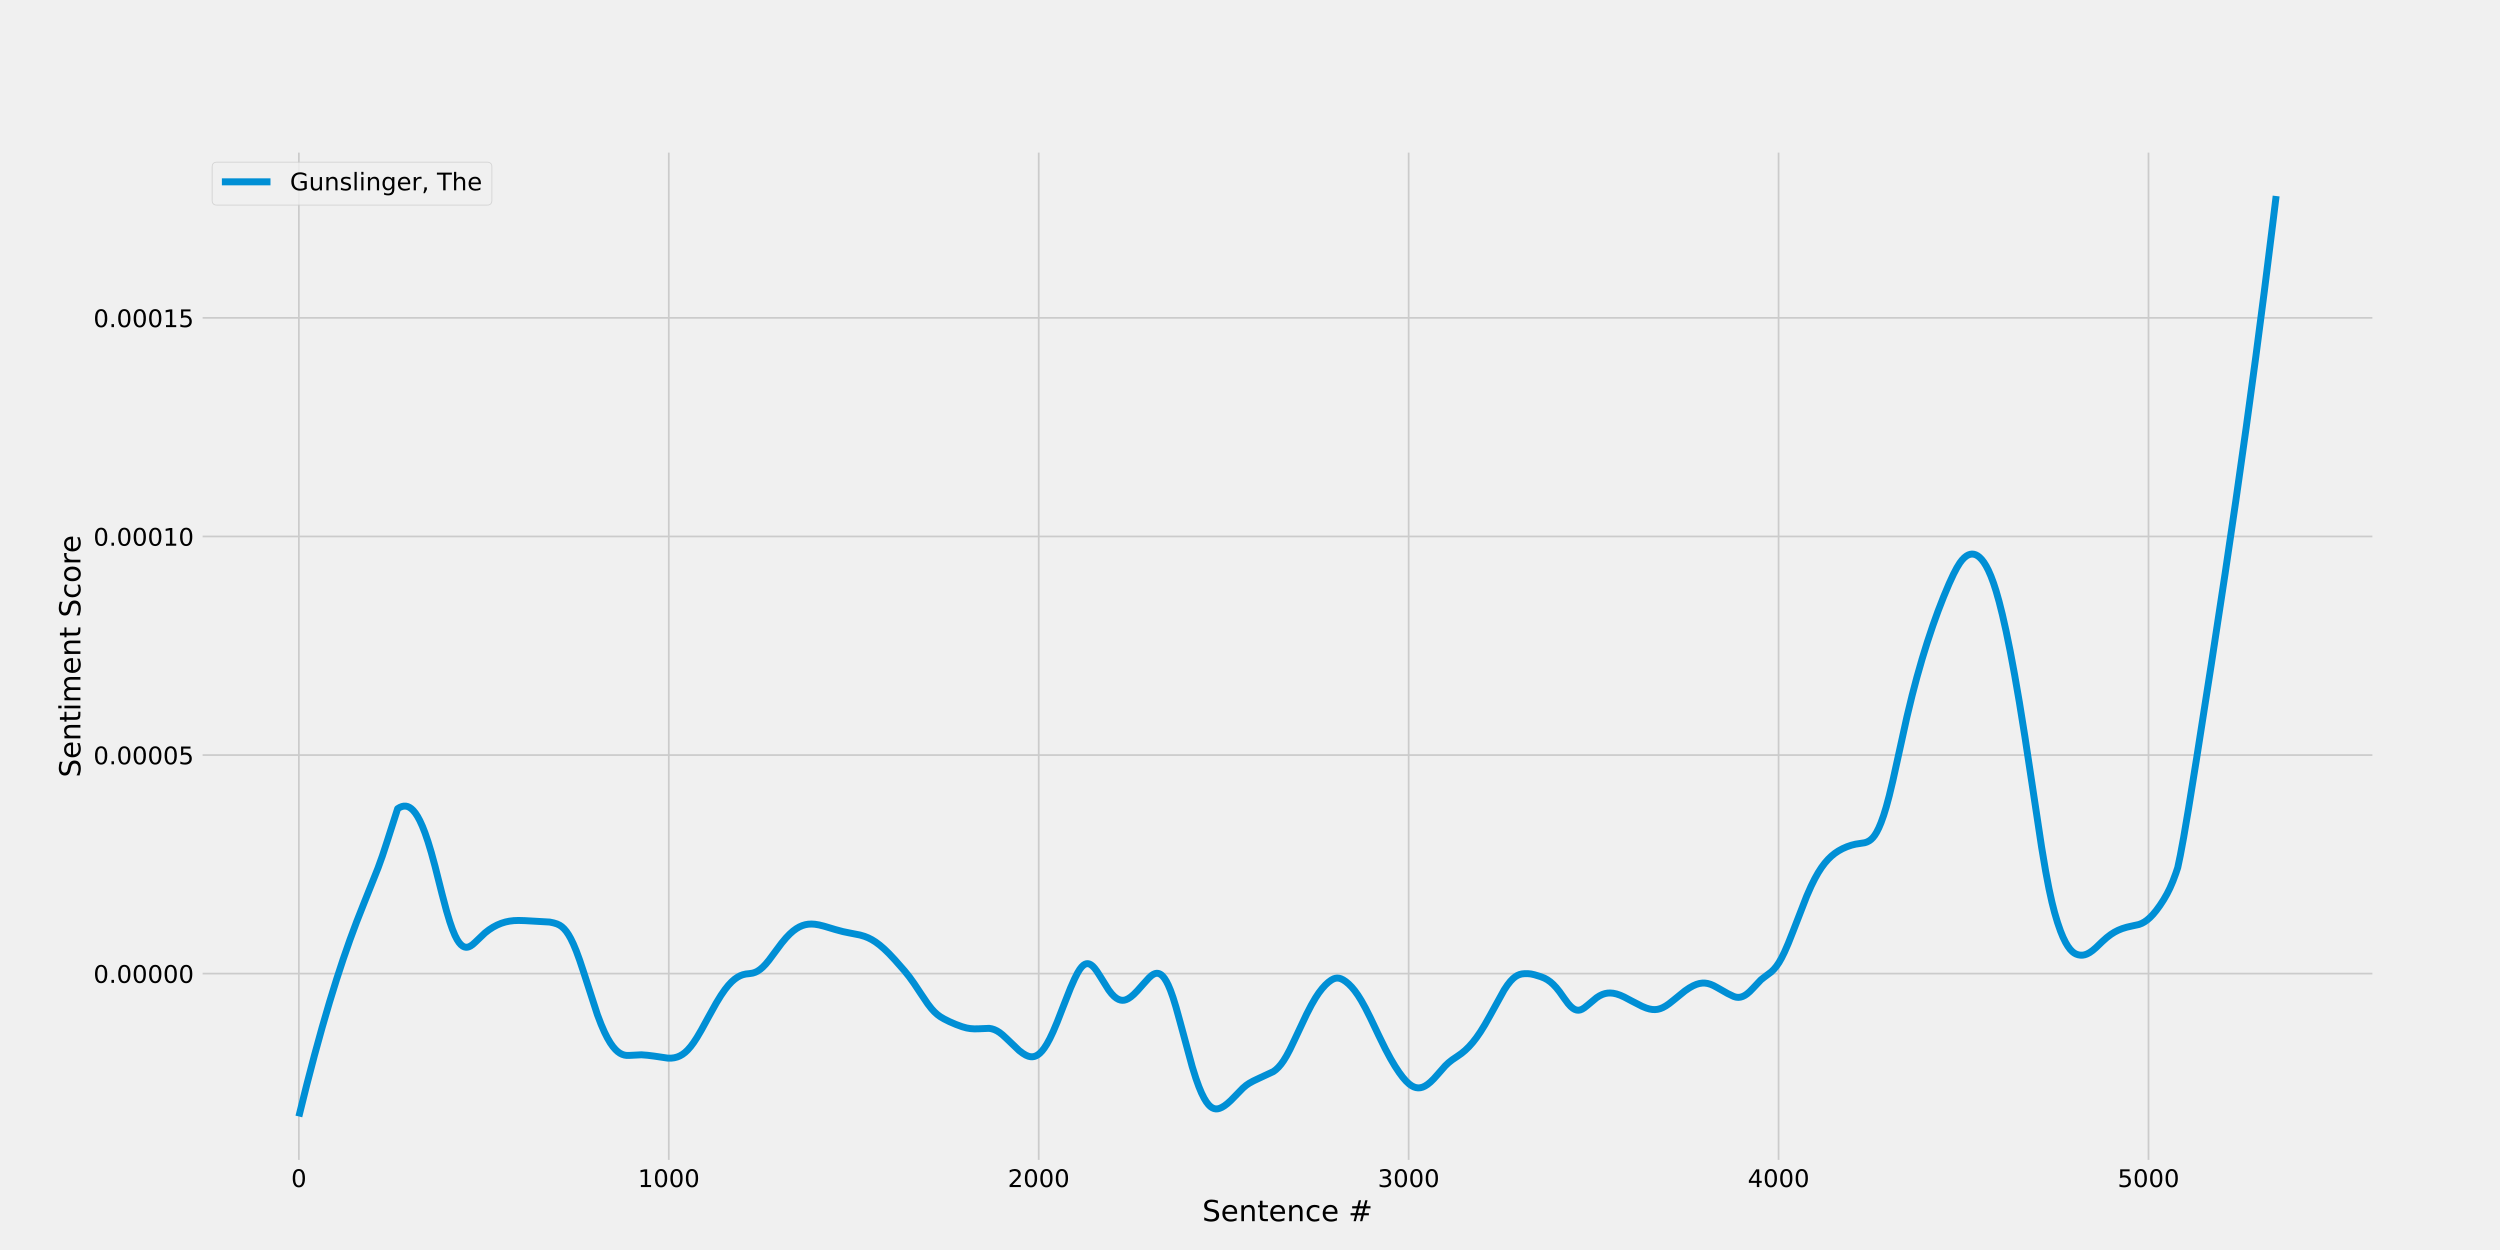
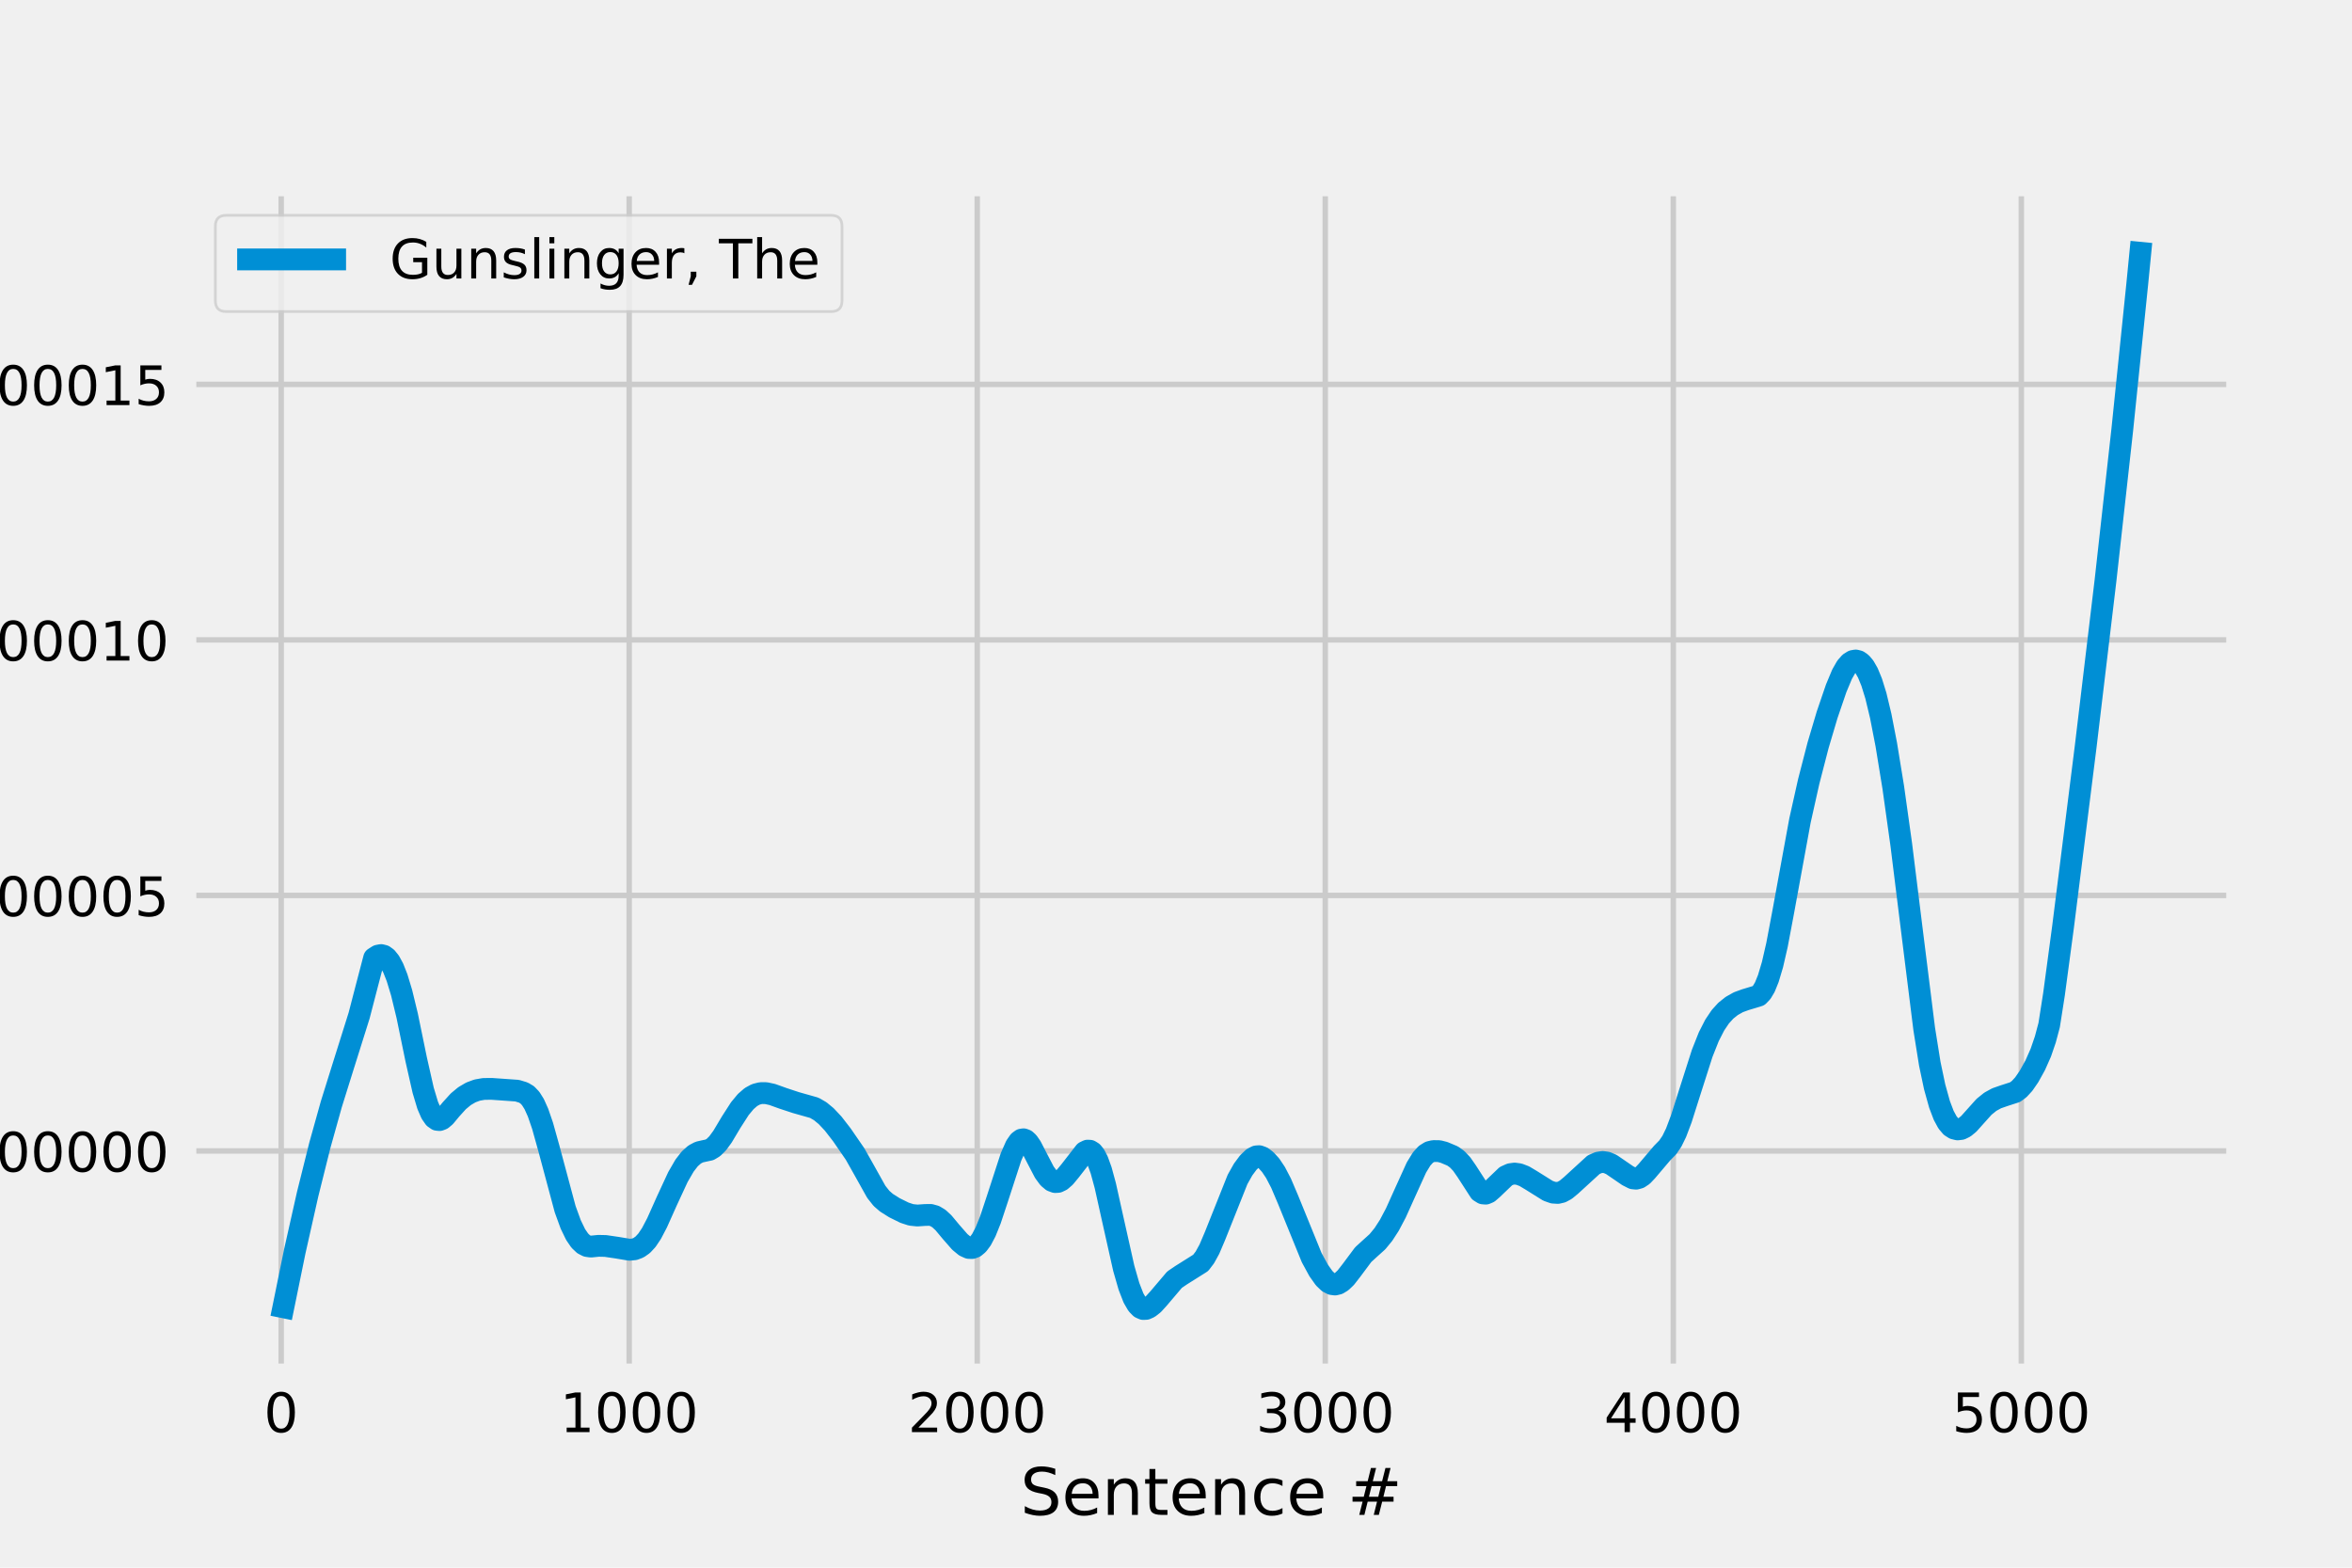
- <svg xmlns="http://www.w3.org/2000/svg" xmlns:xlink="http://www.w3.org/1999/xlink" height="720pt" version="1.1" viewBox="0 0 1440 720" width="1440pt">
+ <svg xmlns="http://www.w3.org/2000/svg" xmlns:xlink="http://www.w3.org/1999/xlink" height="288pt" version="1.1" viewBox="0 0 432 288" width="432pt">
  <defs>
    <style type="text/css">
*{stroke-linecap:butt;stroke-linejoin:round;}
  </style>
  </defs>
  <g id="figure_1">
    <g id="patch_1">
-       <path d="M 0 720  L 1440 720  L 1440 0  L 0 0  z " style="fill:#f0f0f0;" />
+       <path d="M 0 288  L 432 288  L 432 0  L 0 0  z " style="fill:#f0f0f0;" />
    </g>
    <g id="axes_1">
      <g id="patch_2">
-         <path d="M 115.2 669.6  L 1368 669.6  L 1368 86.4  L 115.2 86.4  z " style="fill:#f0f0f0;" />
+         <path d="M 34.56 252  L 410.4 252  L 410.4 34.56  L 34.56 34.56  z " style="fill:#f0f0f0;" />
      </g>
      <g id="matplotlib.axis_1">
        <g id="xtick_1">
          <g id="line2d_1">
-             <path clip-path="url(#pe35872b448)" d="M 172.145 669.6  L 172.145 86.4  " style="fill:none;stroke:#cbcbcb;" />
+             <path clip-path="url(#p4c36d05797)" d="M 51.644 252  L 51.644 34.56  " style="fill:none;stroke:#cbcbcb;" />
          </g>
          <g id="line2d_2" />
          <g id="text_1">
            <defs>
              <path d="M 31.781 66.406  Q 24.172 66.406 20.328 58.906  Q 16.5 51.422 16.5 36.375  Q 16.5 21.391 20.328 13.891  Q 24.172 6.391 31.781 6.391  Q 39.453 6.391 43.281 13.891  Q 47.125 21.391 47.125 36.375  Q 47.125 51.422 43.281 58.906  Q 39.453 66.406 31.781 66.406  z M 31.781 74.219  Q 44.047 74.219 50.516 64.516  Q 56.984 54.828 56.984 36.375  Q 56.984 17.969 50.516 8.266  Q 44.047 -1.422 31.781 -1.422  Q 19.531 -1.422 13.062 8.266  Q 6.594 17.969 6.594 36.375  Q 6.594 54.828 13.062 64.516  Q 19.531 74.219 31.781 74.219  z " id="DejaVuSans-30" />
            </defs>
-             <g transform="translate(167.6917 683.7378)scale(0.14 -0.14)">
+             <g transform="translate(48.46239 263.0984)scale(0.1 -0.1)">
              <use xlink:href="#DejaVuSans-30" />
            </g>
          </g>
        </g>
        <g id="xtick_2">
          <g id="line2d_3">
-             <path clip-path="url(#pe35872b448)" d="M 385.225 669.6  L 385.225 86.4  " style="fill:none;stroke:#cbcbcb;" />
+             <path clip-path="url(#p4c36d05797)" d="M 115.567 252  L 115.567 34.56  " style="fill:none;stroke:#cbcbcb;" />
          </g>
          <g id="line2d_4" />
          <g id="text_2">
            <defs>
              <path d="M 12.406 8.297  L 28.516 8.297  L 28.516 63.922  L 10.984 60.406  L 10.984 69.391  L 28.422 72.906  L 38.281 72.906  L 38.281 8.297  L 54.391 8.297  L 54.391 0  L 12.406 0  z " id="DejaVuSans-31" />
            </defs>
-             <g transform="translate(367.4098 683.7378)scale(0.14 -0.14)">
+             <g transform="translate(102.8424 263.0984)scale(0.1 -0.1)">
              <use xlink:href="#DejaVuSans-31" />
              <use x="63.623" xlink:href="#DejaVuSans-30" />
              <use x="127.246" xlink:href="#DejaVuSans-30" />
              <use x="190.869" xlink:href="#DejaVuSans-30" />
            </g>
          </g>
        </g>
        <g id="xtick_3">
          <g id="line2d_5">
-             <path clip-path="url(#pe35872b448)" d="M 598.304 669.6  L 598.304 86.4  " style="fill:none;stroke:#cbcbcb;" />
+             <path clip-path="url(#p4c36d05797)" d="M 179.491 252  L 179.491 34.56  " style="fill:none;stroke:#cbcbcb;" />
          </g>
          <g id="line2d_6" />
          <g id="text_3">
            <defs>
              <path d="M 19.188 8.297  L 53.609 8.297  L 53.609 0  L 7.328 0  L 7.328 8.297  Q 12.938 14.109 22.625 23.891  Q 32.328 33.688 34.812 36.531  Q 39.547 41.844 41.422 45.531  Q 43.312 49.219 43.312 52.781  Q 43.312 58.594 39.234 62.25  Q 35.156 65.922 28.609 65.922  Q 23.969 65.922 18.812 64.312  Q 13.672 62.703 7.812 59.422  L 7.812 69.391  Q 13.766 71.781 18.938 73  Q 24.125 74.219 28.422 74.219  Q 39.75 74.219 46.484 68.547  Q 53.219 62.891 53.219 53.422  Q 53.219 48.922 51.531 44.891  Q 49.859 40.875 45.406 35.406  Q 44.188 33.984 37.641 27.219  Q 31.109 20.453 19.188 8.297  z " id="DejaVuSans-32" />
            </defs>
-             <g transform="translate(580.4891 683.7378)scale(0.14 -0.14)">
+             <g transform="translate(166.7662 263.0984)scale(0.1 -0.1)">
              <use xlink:href="#DejaVuSans-32" />
              <use x="63.623" xlink:href="#DejaVuSans-30" />
              <use x="127.246" xlink:href="#DejaVuSans-30" />
              <use x="190.869" xlink:href="#DejaVuSans-30" />
            </g>
          </g>
        </g>
        <g id="xtick_4">
          <g id="line2d_7">
-             <path clip-path="url(#pe35872b448)" d="M 811.383 669.6  L 811.383 86.4  " style="fill:none;stroke:#cbcbcb;" />
+             <path clip-path="url(#p4c36d05797)" d="M 243.415 252  L 243.415 34.56  " style="fill:none;stroke:#cbcbcb;" />
          </g>
          <g id="line2d_8" />
          <g id="text_4">
            <defs>
              <path d="M 40.578 39.312  Q 47.656 37.797 51.625 33  Q 55.609 28.219 55.609 21.188  Q 55.609 10.406 48.188 4.484  Q 40.766 -1.422 27.094 -1.422  Q 22.516 -1.422 17.656 -0.516  Q 12.797 0.391 7.625 2.203  L 7.625 11.719  Q 11.719 9.328 16.594 8.109  Q 21.484 6.891 26.812 6.891  Q 36.078 6.891 40.938 10.547  Q 45.797 14.203 45.797 21.188  Q 45.797 27.641 41.281 31.266  Q 36.766 34.906 28.719 34.906  L 20.219 34.906  L 20.219 43.016  L 29.109 43.016  Q 36.375 43.016 40.234 45.922  Q 44.094 48.828 44.094 54.297  Q 44.094 59.906 40.109 62.906  Q 36.141 65.922 28.719 65.922  Q 24.656 65.922 20.016 65.031  Q 15.375 64.156 9.812 62.312  L 9.812 71.094  Q 15.438 72.656 20.344 73.438  Q 25.25 74.219 29.594 74.219  Q 40.828 74.219 47.359 69.109  Q 53.906 64.016 53.906 55.328  Q 53.906 49.266 50.438 45.094  Q 46.969 40.922 40.578 39.312  z " id="DejaVuSans-33" />
            </defs>
-             <g transform="translate(793.5685 683.7378)scale(0.14 -0.14)">
+             <g transform="translate(230.69 263.0984)scale(0.1 -0.1)">
              <use xlink:href="#DejaVuSans-33" />
              <use x="63.623" xlink:href="#DejaVuSans-30" />
              <use x="127.246" xlink:href="#DejaVuSans-30" />
              <use x="190.869" xlink:href="#DejaVuSans-30" />
            </g>
          </g>
        </g>
        <g id="xtick_5">
          <g id="line2d_9">
-             <path clip-path="url(#pe35872b448)" d="M 1024.463 669.6  L 1024.463 86.4  " style="fill:none;stroke:#cbcbcb;" />
+             <path clip-path="url(#p4c36d05797)" d="M 307.339 252  L 307.339 34.56  " style="fill:none;stroke:#cbcbcb;" />
          </g>
          <g id="line2d_10" />
          <g id="text_5">
            <defs>
              <path d="M 37.797 64.312  L 12.891 25.391  L 37.797 25.391  z M 35.203 72.906  L 47.609 72.906  L 47.609 25.391  L 58.016 25.391  L 58.016 17.188  L 47.609 17.188  L 47.609 0  L 37.797 0  L 37.797 17.188  L 4.891 17.188  L 4.891 26.703  z " id="DejaVuSans-34" />
            </defs>
-             <g transform="translate(1006.648 683.7378)scale(0.14 -0.14)">
+             <g transform="translate(294.6138 263.0984)scale(0.1 -0.1)">
              <use xlink:href="#DejaVuSans-34" />
              <use x="63.623" xlink:href="#DejaVuSans-30" />
              <use x="127.246" xlink:href="#DejaVuSans-30" />
              <use x="190.869" xlink:href="#DejaVuSans-30" />
            </g>
          </g>
        </g>
        <g id="xtick_6">
          <g id="line2d_11">
-             <path clip-path="url(#pe35872b448)" d="M 1237.542 669.6  L 1237.542 86.4  " style="fill:none;stroke:#cbcbcb;" />
+             <path clip-path="url(#p4c36d05797)" d="M 371.263 252  L 371.263 34.56  " style="fill:none;stroke:#cbcbcb;" />
          </g>
          <g id="line2d_12" />
          <g id="text_6">
            <defs>
              <path d="M 10.797 72.906  L 49.516 72.906  L 49.516 64.594  L 19.828 64.594  L 19.828 46.734  Q 21.969 47.469 24.109 47.828  Q 26.266 48.188 28.422 48.188  Q 40.625 48.188 47.75 41.5  Q 54.891 34.812 54.891 23.391  Q 54.891 11.625 47.562 5.094  Q 40.234 -1.422 26.906 -1.422  Q 22.312 -1.422 17.547 -0.641  Q 12.797 0.141 7.719 1.703  L 7.719 11.625  Q 12.109 9.234 16.797 8.062  Q 21.484 6.891 26.703 6.891  Q 35.156 6.891 40.078 11.328  Q 45.016 15.766 45.016 23.391  Q 45.016 31 40.078 35.438  Q 35.156 39.891 26.703 39.891  Q 22.75 39.891 18.812 39.016  Q 14.891 38.141 10.797 36.281  z " id="DejaVuSans-35" />
            </defs>
-             <g transform="translate(1219.727 683.7378)scale(0.14 -0.14)">
+             <g transform="translate(358.5377 263.0984)scale(0.1 -0.1)">
              <use xlink:href="#DejaVuSans-35" />
              <use x="63.623" xlink:href="#DejaVuSans-30" />
              <use x="127.246" xlink:href="#DejaVuSans-30" />
              <use x="190.869" xlink:href="#DejaVuSans-30" />
            </g>
          </g>
        </g>
        <g id="text_7">
          <defs>
            <path d="M 53.516 70.516  L 53.516 60.891  Q 47.906 63.578 42.922 64.891  Q 37.938 66.219 33.297 66.219  Q 25.25 66.219 20.875 63.094  Q 16.5 59.969 16.5 54.203  Q 16.5 49.359 19.406 46.891  Q 22.312 44.438 30.422 42.922  L 36.375 41.703  Q 47.406 39.594 52.656 34.297  Q 57.906 29 57.906 20.125  Q 57.906 9.516 50.797 4.047  Q 43.703 -1.422 29.984 -1.422  Q 24.812 -1.422 18.969 -0.25  Q 13.141 0.922 6.891 3.219  L 6.891 13.375  Q 12.891 10.016 18.656 8.297  Q 24.422 6.594 29.984 6.594  Q 38.422 6.594 43.016 9.906  Q 47.609 13.234 47.609 19.391  Q 47.609 24.75 44.312 27.781  Q 41.016 30.812 33.5 32.328  L 27.484 33.5  Q 16.453 35.688 11.516 40.375  Q 6.594 45.062 6.594 53.422  Q 6.594 63.094 13.406 68.656  Q 20.219 74.219 32.172 74.219  Q 37.312 74.219 42.625 73.281  Q 47.953 72.359 53.516 70.516  z " id="DejaVuSans-53" />
            <path d="M 56.203 29.594  L 56.203 25.203  L 14.891 25.203  Q 15.484 15.922 20.484 11.062  Q 25.484 6.203 34.422 6.203  Q 39.594 6.203 44.453 7.469  Q 49.312 8.734 54.109 11.281  L 54.109 2.781  Q 49.266 0.734 44.188 -0.344  Q 39.109 -1.422 33.891 -1.422  Q 20.797 -1.422 13.156 6.188  Q 5.516 13.812 5.516 26.812  Q 5.516 40.234 12.766 48.109  Q 20.016 56 32.328 56  Q 43.359 56 49.781 48.891  Q 56.203 41.797 56.203 29.594  z M 47.219 32.234  Q 47.125 39.594 43.094 43.984  Q 39.062 48.391 32.422 48.391  Q 24.906 48.391 20.391 44.141  Q 15.875 39.891 15.188 32.172  z " id="DejaVuSans-65" />
            <path d="M 54.891 33.016  L 54.891 0  L 45.906 0  L 45.906 32.719  Q 45.906 40.484 42.875 44.328  Q 39.844 48.188 33.797 48.188  Q 26.516 48.188 22.312 43.547  Q 18.109 38.922 18.109 30.906  L 18.109 0  L 9.078 0  L 9.078 54.688  L 18.109 54.688  L 18.109 46.188  Q 21.344 51.125 25.703 53.562  Q 30.078 56 35.797 56  Q 45.219 56 50.047 50.172  Q 54.891 44.344 54.891 33.016  z " id="DejaVuSans-6e" />
            <path d="M 18.312 70.219  L 18.312 54.688  L 36.812 54.688  L 36.812 47.703  L 18.312 47.703  L 18.312 18.016  Q 18.312 11.328 20.141 9.422  Q 21.969 7.516 27.594 7.516  L 36.812 7.516  L 36.812 0  L 27.594 0  Q 17.188 0 13.234 3.875  Q 9.281 7.766 9.281 18.016  L 9.281 47.703  L 2.688 47.703  L 2.688 54.688  L 9.281 54.688  L 9.281 70.219  z " id="DejaVuSans-74" />
            <path d="M 48.781 52.594  L 48.781 44.188  Q 44.969 46.297 41.141 47.344  Q 37.312 48.391 33.406 48.391  Q 24.656 48.391 19.812 42.844  Q 14.984 37.312 14.984 27.297  Q 14.984 17.281 19.812 11.734  Q 24.656 6.203 33.406 6.203  Q 37.312 6.203 41.141 7.25  Q 44.969 8.297 48.781 10.406  L 48.781 2.094  Q 45.016 0.344 40.984 -0.531  Q 36.969 -1.422 32.422 -1.422  Q 20.062 -1.422 12.781 6.344  Q 5.516 14.109 5.516 27.297  Q 5.516 40.672 12.859 48.328  Q 20.219 56 33.016 56  Q 37.156 56 41.109 55.141  Q 45.062 54.297 48.781 52.594  z " id="DejaVuSans-63" />
            <path id="DejaVuSans-20" />
            <path d="M 51.125 44  L 36.922 44  L 32.812 27.688  L 47.125 27.688  z M 43.797 71.781  L 38.719 51.516  L 52.984 51.516  L 58.109 71.781  L 65.922 71.781  L 60.891 51.516  L 76.125 51.516  L 76.125 44  L 58.984 44  L 54.984 27.688  L 70.516 27.688  L 70.516 20.219  L 53.078 20.219  L 48 0  L 40.188 0  L 45.219 20.219  L 30.906 20.219  L 25.875 0  L 18.016 0  L 23.094 20.219  L 7.719 20.219  L 7.719 27.688  L 24.906 27.688  L 29 44  L 13.281 44  L 13.281 51.516  L 30.906 51.516  L 35.891 71.781  z " id="DejaVuSans-23" />
          </defs>
-           <g transform="translate(692.4941 703.4148)scale(0.168 -0.168)">
+           <g transform="translate(187.4044 278.2962)scale(0.12 -0.12)">
            <use xlink:href="#DejaVuSans-53" />
            <use x="63.477" xlink:href="#DejaVuSans-65" />
            <use x="125" xlink:href="#DejaVuSans-6e" />
            <use x="188.379" xlink:href="#DejaVuSans-74" />
            <use x="227.588" xlink:href="#DejaVuSans-65" />
            <use x="289.111" xlink:href="#DejaVuSans-6e" />
            <use x="352.49" xlink:href="#DejaVuSans-63" />
            <use x="407.471" xlink:href="#DejaVuSans-65" />
            <use x="468.994" xlink:href="#DejaVuSans-20" />
            <use x="500.781" xlink:href="#DejaVuSans-23" />
          </g>
        </g>
      </g>
      <g id="matplotlib.axis_2">
        <g id="ytick_1">
          <g id="line2d_13">
-             <path clip-path="url(#pe35872b448)" d="M 115.2 560.811  L 1368 560.811  " style="fill:none;stroke:#cbcbcb;" />
+             <path clip-path="url(#p4c36d05797)" d="M 34.56 211.439  L 410.4 211.439  " style="fill:none;stroke:#cbcbcb;" />
          </g>
          <g id="line2d_14" />
          <g id="text_8">
            <defs>
              <path d="M 10.688 12.406  L 21 12.406  L 21 0  L 10.688 0  z " id="DejaVuSans-2e" />
            </defs>
-             <g transform="translate(53.80562 566.1299)scale(0.14 -0.14)">
+             <g transform="translate(-10.29312 215.2384)scale(0.1 -0.1)">
              <use xlink:href="#DejaVuSans-30" />
              <use x="63.623" xlink:href="#DejaVuSans-2e" />
              <use x="95.41" xlink:href="#DejaVuSans-30" />
              <use x="159.033" xlink:href="#DejaVuSans-30" />
              <use x="222.656" xlink:href="#DejaVuSans-30" />
              <use x="286.279" xlink:href="#DejaVuSans-30" />
              <use x="349.902" xlink:href="#DejaVuSans-30" />
            </g>
          </g>
        </g>
        <g id="ytick_2">
          <g id="line2d_15">
-             <path clip-path="url(#pe35872b448)" d="M 115.2 434.909  L 1368 434.909  " style="fill:none;stroke:#cbcbcb;" />
+             <path clip-path="url(#p4c36d05797)" d="M 34.56 164.498  L 410.4 164.498  " style="fill:none;stroke:#cbcbcb;" />
          </g>
          <g id="line2d_16" />
          <g id="text_9">
-             <g transform="translate(53.80562 440.2284)scale(0.14 -0.14)">
+             <g transform="translate(-10.29312 168.2973)scale(0.1 -0.1)">
              <use xlink:href="#DejaVuSans-30" />
              <use x="63.623" xlink:href="#DejaVuSans-2e" />
              <use x="95.41" xlink:href="#DejaVuSans-30" />
              <use x="159.033" xlink:href="#DejaVuSans-30" />
              <use x="222.656" xlink:href="#DejaVuSans-30" />
              <use x="286.279" xlink:href="#DejaVuSans-30" />
              <use x="349.902" xlink:href="#DejaVuSans-35" />
            </g>
          </g>
        </g>
        <g id="ytick_3">
          <g id="line2d_17">
-             <path clip-path="url(#pe35872b448)" d="M 115.2 309.008  L 1368 309.008  " style="fill:none;stroke:#cbcbcb;" />
+             <path clip-path="url(#p4c36d05797)" d="M 34.56 117.557  L 410.4 117.557  " style="fill:none;stroke:#cbcbcb;" />
          </g>
          <g id="line2d_18" />
          <g id="text_10">
-             <g transform="translate(53.80562 314.3268)scale(0.14 -0.14)">
+             <g transform="translate(-10.29312 121.3562)scale(0.1 -0.1)">
              <use xlink:href="#DejaVuSans-30" />
              <use x="63.623" xlink:href="#DejaVuSans-2e" />
              <use x="95.41" xlink:href="#DejaVuSans-30" />
              <use x="159.033" xlink:href="#DejaVuSans-30" />
              <use x="222.656" xlink:href="#DejaVuSans-30" />
              <use x="286.279" xlink:href="#DejaVuSans-31" />
              <use x="349.902" xlink:href="#DejaVuSans-30" />
            </g>
          </g>
        </g>
        <g id="ytick_4">
          <g id="line2d_19">
-             <path clip-path="url(#pe35872b448)" d="M 115.2 183.106  L 1368 183.106  " style="fill:none;stroke:#cbcbcb;" />
+             <path clip-path="url(#p4c36d05797)" d="M 34.56 70.616  L 410.4 70.616  " style="fill:none;stroke:#cbcbcb;" />
          </g>
          <g id="line2d_20" />
          <g id="text_11">
-             <g transform="translate(53.80562 188.4253)scale(0.14 -0.14)">
+             <g transform="translate(-10.29312 74.41517)scale(0.1 -0.1)">
              <use xlink:href="#DejaVuSans-30" />
              <use x="63.623" xlink:href="#DejaVuSans-2e" />
              <use x="95.41" xlink:href="#DejaVuSans-30" />
              <use x="159.033" xlink:href="#DejaVuSans-30" />
              <use x="222.656" xlink:href="#DejaVuSans-30" />
              <use x="286.279" xlink:href="#DejaVuSans-31" />
              <use x="349.902" xlink:href="#DejaVuSans-35" />
            </g>
          </g>
        </g>
        <g id="text_12">
          <defs>
            <path d="M 9.422 54.688  L 18.406 54.688  L 18.406 0  L 9.422 0  z M 9.422 75.984  L 18.406 75.984  L 18.406 64.594  L 9.422 64.594  z " id="DejaVuSans-69" />
            <path d="M 52 44.188  Q 55.375 50.25 60.062 53.125  Q 64.75 56 71.094 56  Q 79.641 56 84.281 50.016  Q 88.922 44.047 88.922 33.016  L 88.922 0  L 79.891 0  L 79.891 32.719  Q 79.891 40.578 77.094 44.375  Q 74.312 48.188 68.609 48.188  Q 61.625 48.188 57.562 43.547  Q 53.516 38.922 53.516 30.906  L 53.516 0  L 44.484 0  L 44.484 32.719  Q 44.484 40.625 41.703 44.406  Q 38.922 48.188 33.109 48.188  Q 26.219 48.188 22.156 43.531  Q 18.109 38.875 18.109 30.906  L 18.109 0  L 9.078 0  L 9.078 54.688  L 18.109 54.688  L 18.109 46.188  Q 21.188 51.219 25.484 53.609  Q 29.781 56 35.688 56  Q 41.656 56 45.828 52.969  Q 50 49.953 52 44.188  z " id="DejaVuSans-6d" />
            <path d="M 30.609 48.391  Q 23.391 48.391 19.188 42.75  Q 14.984 37.109 14.984 27.297  Q 14.984 17.484 19.156 11.844  Q 23.344 6.203 30.609 6.203  Q 37.797 6.203 41.984 11.859  Q 46.188 17.531 46.188 27.297  Q 46.188 37.016 41.984 42.703  Q 37.797 48.391 30.609 48.391  z M 30.609 56  Q 42.328 56 49.016 48.375  Q 55.719 40.766 55.719 27.297  Q 55.719 13.875 49.016 6.219  Q 42.328 -1.422 30.609 -1.422  Q 18.844 -1.422 12.172 6.219  Q 5.516 13.875 5.516 27.297  Q 5.516 40.766 12.172 48.375  Q 18.844 56 30.609 56  z " id="DejaVuSans-6f" />
            <path d="M 41.109 46.297  Q 39.594 47.172 37.812 47.578  Q 36.031 48 33.891 48  Q 26.266 48 22.188 43.047  Q 18.109 38.094 18.109 28.812  L 18.109 0  L 9.078 0  L 9.078 54.688  L 18.109 54.688  L 18.109 46.188  Q 20.953 51.172 25.484 53.578  Q 30.031 56 36.531 56  Q 37.453 56 38.578 55.875  Q 39.703 55.766 41.062 55.516  z " id="DejaVuSans-72" />
          </defs>
-           <g transform="translate(46.31175 447.7987)rotate(-90)scale(0.168 -0.168)">
+           <g transform="translate(-16.78875 193.1362)rotate(-90)scale(0.12 -0.12)">
            <use xlink:href="#DejaVuSans-53" />
            <use x="63.477" xlink:href="#DejaVuSans-65" />
            <use x="125" xlink:href="#DejaVuSans-6e" />
            <use x="188.379" xlink:href="#DejaVuSans-74" />
            <use x="227.588" xlink:href="#DejaVuSans-69" />
            <use x="255.371" xlink:href="#DejaVuSans-6d" />
            <use x="352.783" xlink:href="#DejaVuSans-65" />
            <use x="414.307" xlink:href="#DejaVuSans-6e" />
            <use x="477.686" xlink:href="#DejaVuSans-74" />
            <use x="516.895" xlink:href="#DejaVuSans-20" />
            <use x="548.682" xlink:href="#DejaVuSans-53" />
            <use x="612.158" xlink:href="#DejaVuSans-63" />
            <use x="667.139" xlink:href="#DejaVuSans-6f" />
            <use x="728.32" xlink:href="#DejaVuSans-72" />
            <use x="769.402" xlink:href="#DejaVuSans-65" />
          </g>
        </g>
      </g>
      <g id="line2d_21">
-         <path clip-path="url(#pe35872b448)" d="M 172.145 643.091  L 176.62 625.076  L 181.095 607.961  L 185.569 591.741  L 189.831 577.14  L 193.88 564.049  L 197.715 552.358  L 201.55 541.356  L 205.386 531.028  L 209.647 520.24  L 217.744 499.977  L 220.301 492.855  L 222.858 485.073  L 229.038 465.806  L 230.316 465.042  L 231.595 464.532  L 232.66 464.319  L 233.725 464.321  L 234.791 464.559  L 235.856 465.045  L 236.922 465.788  L 237.987 466.793  L 239.265 468.357  L 240.544 470.319  L 241.822 472.688  L 243.314 475.964  L 244.806 479.775  L 246.51 484.748  L 248.428 491.074  L 250.559 498.898  L 254.607 514.923  L 257.164 524.543  L 259.082 530.921  L 260.573 535.21  L 262.065 538.808  L 263.343 541.28  L 264.409 542.9  L 265.474 544.131  L 266.54 544.984  L 267.392 545.406  L 268.244 545.609  L 269.097 545.603  L 269.949 545.404  L 271.014 544.911  L 272.293 544.017  L 273.784 542.674  L 279.324 537.386  L 281.668 535.567  L 284.012 534.046  L 286.356 532.807  L 288.7 531.829  L 291.044 531.094  L 293.388 530.59  L 295.945 530.283  L 298.715 530.182  L 302.337 530.284  L 316.613 531.105  L 318.957 531.602  L 320.875 532.204  L 322.366 532.92  L 323.645 533.801  L 324.923 534.985  L 326.202 536.507  L 327.48 538.39  L 328.759 540.643  L 330.25 543.732  L 331.955 547.825  L 333.873 553.047  L 336.217 560.093  L 344.1 584.439  L 346.231 590.025  L 348.149 594.44  L 349.854 597.839  L 351.558 600.731  L 353.05 602.845  L 354.541 604.571  L 355.82 605.751  L 357.098 606.662  L 358.377 607.313  L 359.655 607.722  L 360.934 607.915  L 362.425 607.919  L 369.457 607.561  L 373.079 607.847  L 376.915 608.333  L 384.586 609.468  L 386.716 609.477  L 388.421 609.266  L 390.126 608.813  L 391.617 608.19  L 393.109 607.329  L 394.6 606.206  L 396.092 604.808  L 397.796 602.868  L 399.501 600.583  L 401.419 597.653  L 403.976 593.303  L 408.237 585.518  L 412.499 577.859  L 415.269 573.336  L 417.613 569.95  L 419.531 567.544  L 421.448 565.501  L 423.153 564.007  L 424.858 562.819  L 426.349 562.027  L 427.841 561.454  L 429.545 561.045  L 431.889 560.775  L 433.594 560.499  L 435.085 560.013  L 436.364 559.376  L 437.855 558.37  L 439.347 557.09  L 441.052 555.323  L 442.969 553.003  L 445.952 548.972  L 450.214 543.255  L 452.771 540.201  L 454.902 537.983  L 456.819 536.28  L 458.737 534.878  L 460.442 533.889  L 462.146 533.142  L 463.851 532.629  L 465.556 532.336  L 467.473 532.243  L 469.391 532.367  L 471.735 532.751  L 474.718 533.494  L 481.111 535.41  L 485.585 536.615  L 489.208 537.359  L 495.387 538.579  L 497.944 539.332  L 500.075 540.18  L 502.205 541.267  L 504.336 542.596  L 506.68 544.333  L 509.237 546.531  L 512.007 549.215  L 515.416 552.851  L 520.956 559.146  L 523.726 562.603  L 526.496 566.456  L 530.545 572.554  L 534.38 578.224  L 536.511 580.965  L 538.216 582.833  L 539.92 584.384  L 541.625 585.64  L 543.756 586.899  L 546.952 588.499  L 550.574 590.058  L 554.197 591.389  L 556.754 592.107  L 558.884 592.464  L 561.228 592.626  L 563.785 592.581  L 569.752 592.329  L 571.243 592.586  L 572.735 593.061  L 574.226 593.765  L 575.718 594.699  L 577.422 596.028  L 579.766 598.185  L 587.011 605.119  L 589.142 606.726  L 590.846 607.755  L 592.338 608.391  L 593.616 608.678  L 594.682 608.707  L 595.747 608.53  L 596.813 608.135  L 597.878 607.516  L 598.943 606.668  L 600.222 605.35  L 601.5 603.707  L 602.992 601.395  L 604.697 598.271  L 606.614 594.218  L 608.958 588.657  L 612.58 579.341  L 616.629 569.083  L 618.973 563.781  L 620.677 560.423  L 621.956 558.334  L 623.021 556.954  L 624.087 555.939  L 624.939 555.401  L 625.791 555.112  L 626.644 555.069  L 627.496 555.267  L 628.348 555.695  L 629.414 556.531  L 630.479 557.667  L 631.758 559.36  L 633.462 562.008  L 638.576 570.194  L 640.281 572.395  L 641.772 573.943  L 643.051 574.957  L 644.329 575.669  L 645.395 576.03  L 646.46 576.182  L 647.525 576.11  L 648.591 575.818  L 649.869 575.214  L 651.361 574.213  L 653.066 572.756  L 655.196 570.596  L 658.606 566.747  L 661.802 563.237  L 663.293 561.903  L 664.359 561.196  L 665.424 560.75  L 666.276 560.607  L 667.129 560.671  L 667.981 560.957  L 668.833 561.476  L 669.686 562.236  L 670.751 563.538  L 671.817 565.235  L 672.882 567.328  L 674.16 570.35  L 675.652 574.534  L 677.357 580.069  L 679.7 588.542  L 686.732 614.427  L 688.863 621.218  L 690.567 625.954  L 692.059 629.524  L 693.551 632.527  L 694.829 634.631  L 696.108 636.294  L 697.173 637.342  L 698.238 638.091  L 699.304 638.551  L 700.369 638.741  L 701.435 638.682  L 702.5 638.406  L 703.778 637.842  L 705.27 636.947  L 706.975 635.658  L 708.892 633.932  L 711.662 631.105  L 715.924 626.735  L 717.842 625.109  L 719.546 623.959  L 721.89 622.657  L 725.513 620.933  L 733.396 617.263  L 734.888 616.162  L 736.38 614.75  L 737.871 613.007  L 739.363 610.924  L 741.067 608.131  L 742.985 604.524  L 745.542 599.178  L 752.574 584.253  L 755.344 578.895  L 757.687 574.843  L 759.605 571.939  L 761.523 569.439  L 763.441 567.316  L 765.145 565.754  L 766.85 564.503  L 768.128 563.828  L 769.194 563.484  L 770.259 563.359  L 771.325 563.456  L 772.39 563.768  L 773.668 564.392  L 775.16 565.388  L 776.865 566.804  L 778.569 568.531  L 780.274 570.579  L 782.192 573.26  L 784.109 576.333  L 786.453 580.565  L 789.223 586.054  L 794.124 596.356  L 797.959 604.173  L 800.943 609.747  L 803.5 614.074  L 805.843 617.636  L 807.974 620.496  L 809.892 622.702  L 811.597 624.307  L 813.088 625.392  L 814.367 626.061  L 815.645 626.475  L 816.924 626.63  L 818.202 626.528  L 819.481 626.175  L 820.759 625.588  L 822.251 624.635  L 823.955 623.248  L 825.873 621.37  L 828.217 618.743  L 832.478 613.892  L 834.396 612.093  L 836.527 610.407  L 839.297 608.534  L 841.854 606.745  L 843.985 604.967  L 846.115 602.891  L 848.246 600.499  L 850.377 597.767  L 852.721 594.373  L 855.278 590.24  L 858.261 584.958  L 866.358 570.283  L 868.276 567.398  L 869.98 565.229  L 871.472 563.684  L 872.75 562.64  L 874.029 561.855  L 875.307 561.316  L 876.586 560.995  L 878.077 560.836  L 880.208 560.839  L 881.913 561.017  L 883.83 561.452  L 887.453 562.555  L 889.584 563.411  L 891.288 564.341  L 892.993 565.548  L 894.698 567.058  L 896.402 568.877  L 898.32 571.268  L 900.877 574.885  L 903.221 578.048  L 904.712 579.7  L 905.991 580.788  L 907.056 581.426  L 908.122 581.798  L 909.187 581.895  L 910.252 581.715  L 911.318 581.273  L 912.596 580.476  L 914.301 579.125  L 919.628 574.677  L 921.332 573.594  L 923.037 572.777  L 924.529 572.294  L 926.02 572.024  L 927.512 571.958  L 929.216 572.107  L 931.134 572.528  L 933.265 573.257  L 935.609 574.313  L 939.87 576.574  L 945.837 579.64  L 948.18 580.612  L 950.098 581.184  L 951.803 581.473  L 953.294 581.527  L 954.786 581.371  L 956.277 580.988  L 957.769 580.378  L 959.474 579.439  L 961.391 578.131  L 963.948 576.108  L 970.554 570.744  L 973.111 569.01  L 975.241 567.817  L 977.159 566.994  L 978.864 566.498  L 980.568 566.253  L 982.06 566.259  L 983.552 566.473  L 985.256 566.963  L 986.961 567.685  L 989.092 568.835  L 995.058 572.229  L 998.68 573.989  L 999.959 574.365  L 1001.237 574.493  L 1002.516 574.36  L 1003.794 573.966  L 1005.073 573.321  L 1006.351 572.443  L 1007.843 571.156  L 1009.76 569.184  L 1014.235 564.429  L 1015.94 563.056  L 1020.201 559.855  L 1021.693 558.397  L 1023.184 556.618  L 1024.676 554.438  L 1026.167 551.827  L 1027.872 548.376  L 1030.003 543.493  L 1032.773 536.504  L 1040.657 516.185  L 1043.214 510.385  L 1045.345 506.09  L 1047.262 502.683  L 1049.18 499.702  L 1051.098 497.13  L 1053.015 494.939  L 1054.933 493.09  L 1056.851 491.536  L 1058.982 490.103  L 1061.326 488.82  L 1063.883 487.699  L 1066.439 486.825  L 1068.783 486.241  L 1071.34 485.843  L 1074.11 485.405  L 1075.389 484.983  L 1076.667 484.316  L 1077.733 483.528  L 1078.798 482.472  L 1079.863 481.099  L 1080.929 479.382  L 1082.207 476.851  L 1083.486 473.817  L 1084.977 469.654  L 1086.469 464.804  L 1088.174 458.474  L 1090.304 449.605  L 1093.287 436.087  L 1098.401 412.873  L 1101.384 400.546  L 1104.155 390.015  L 1107.138 379.576  L 1110.121 369.918  L 1113.317 360.326  L 1116.3 352.027  L 1119.496 343.802  L 1122.692 336.183  L 1125.249 330.651  L 1127.167 327.001  L 1128.872 324.241  L 1130.15 322.559  L 1131.429 321.223  L 1132.707 320.223  L 1133.773 319.638  L 1134.838 319.276  L 1135.903 319.142  L 1136.969 319.239  L 1138.034 319.573  L 1139.1 320.144  L 1140.165 320.956  L 1141.443 322.252  L 1142.722 323.92  L 1144 325.978  L 1145.279 328.441  L 1146.77 331.845  L 1148.262 335.843  L 1149.753 340.447  L 1151.458 346.446  L 1153.376 354.076  L 1155.507 363.516  L 1157.85 374.948  L 1160.407 388.602  L 1163.177 404.63  L 1166.374 424.502  L 1170.422 451.269  L 1175.962 487.975  L 1178.306 501.909  L 1180.224 511.959  L 1181.928 519.707  L 1183.42 525.559  L 1185.125 531.313  L 1186.829 536.237  L 1188.321 539.886  L 1189.812 542.907  L 1191.091 545.038  L 1192.369 546.772  L 1193.648 548.11  L 1194.713 548.936  L 1195.779 549.525  L 1197.057 549.966  L 1198.336 550.18  L 1199.614 550.172  L 1200.893 549.931  L 1202.171 549.467  L 1203.663 548.668  L 1205.367 547.464  L 1207.285 545.823  L 1210.907 542.342  L 1213.464 540.06  L 1215.808 538.274  L 1217.939 536.921  L 1220.07 535.822  L 1222.414 534.873  L 1224.97 534.083  L 1227.954 533.395  L 1232.002 532.509  L 1233.707 531.841  L 1235.198 531.027  L 1236.69 529.984  L 1238.394 528.507  L 1240.099 526.74  L 1242.017 524.427  L 1244.148 521.498  L 1246.278 518.229  L 1248.196 514.893  L 1249.901 511.485  L 1251.605 507.524  L 1253.31 502.942  L 1254.375 499.752  L 1255.867 492.64  L 1257.785 482.3  L 1260.555 466.001  L 1265.242 436.852  L 1273.766 382.26  L 1281.65 330.478  L 1287.829 288.471  L 1293.795 246.331  L 1299.335 205.584  L 1304.236 167.915  L 1309.563 125.165  L 1311.055 112.909  L 1311.055 112.909  " style="fill:none;stroke:#008fd5;stroke-width:4;" />
+         <path clip-path="url(#p4c36d05797)" d="M 51.644 242.116  L 54.137 229.91  L 56.502 219.397  L 58.739 210.435  L 60.849 202.875  L 63.022 195.921  L 65.963 186.561  L 67.369 181.147  L 68.711 176.018  L 69.414 175.567  L 69.99 175.453  L 70.501 175.581  L 71.013 175.948  L 71.588 176.659  L 72.227 177.837  L 72.93 179.618  L 73.761 182.357  L 74.784 186.572  L 76.446 194.642  L 77.725 200.295  L 78.556 203.061  L 79.195 204.537  L 79.77 205.364  L 80.281 205.722  L 80.729 205.769  L 81.176 205.596  L 81.752 205.112  L 82.838 203.804  L 84.181 202.321  L 85.331 201.369  L 86.482 200.693  L 87.633 200.264  L 88.847 200.051  L 90.318 200.036  L 94.984 200.364  L 96.135 200.715  L 96.838 201.138  L 97.477 201.81  L 98.116 202.83  L 98.819 204.391  L 99.65 206.803  L 100.801 210.924  L 103.805 222.135  L 104.828 224.945  L 105.723 226.791  L 106.49 227.913  L 107.193 228.581  L 107.833 228.91  L 108.536 229.011  L 109.942 228.87  L 111.221 228.899  L 113.33 229.209  L 115.631 229.593  L 116.526 229.505  L 117.293 229.214  L 118.06 228.673  L 118.828 227.843  L 119.659 226.601  L 120.681 224.652  L 122.471 220.651  L 124.517 216.232  L 125.731 214.137  L 126.69 212.895  L 127.585 212.095  L 128.416 211.655  L 129.247 211.465  L 130.334 211.232  L 131.037 210.808  L 131.804 210.052  L 132.699 208.829  L 134.297 206.151  L 135.895 203.667  L 136.982 202.358  L 137.941 201.529  L 138.836 201.041  L 139.731 200.814  L 140.689 200.818  L 141.84 201.067  L 143.822 201.778  L 146.187 202.559  L 149.575 203.517  L 150.662 204.152  L 151.748 205.048  L 153.027 206.411  L 154.625 208.471  L 157.054 212.003  L 158.524 214.606  L 160.953 218.954  L 161.912 220.162  L 162.807 220.943  L 164.277 221.871  L 166.131 222.787  L 167.346 223.184  L 168.496 223.304  L 169.903 223.205  L 170.925 223.19  L 171.693 223.404  L 172.46 223.865  L 173.291 224.638  L 174.697 226.324  L 176.295 228.151  L 177.254 228.942  L 177.957 229.261  L 178.532 229.28  L 179.044 229.084  L 179.619 228.607  L 180.258 227.754  L 181.025 226.297  L 181.92 224.072  L 183.199 220.209  L 185.692 212.547  L 186.587 210.516  L 187.162 209.687  L 187.61 209.357  L 187.993 209.298  L 188.377 209.442  L 188.824 209.843  L 189.399 210.675  L 190.358 212.543  L 191.829 215.367  L 192.596 216.406  L 193.235 216.942  L 193.81 217.157  L 194.322 217.128  L 194.897 216.853  L 195.6 216.245  L 196.559 215.087  L 199.244 211.628  L 199.755 211.38  L 200.203 211.406  L 200.65 211.687  L 201.097 212.244  L 201.609 213.233  L 202.248 214.996  L 203.015 217.815  L 204.294 223.571  L 206.403 232.988  L 207.362 236.323  L 208.193 238.457  L 208.896 239.669  L 209.472 240.252  L 209.983 240.478  L 210.494 240.458  L 211.07 240.2  L 211.837 239.598  L 212.796 238.547  L 215.736 235.083  L 216.951 234.261  L 220.53 232.008  L 221.297 231.001  L 222.128 229.491  L 223.151 227.092  L 227.306 216.671  L 228.329 214.851  L 229.288 213.559  L 230.119 212.767  L 230.758 212.436  L 231.27 212.401  L 231.845 212.609  L 232.548 213.146  L 233.379 214.062  L 234.274 215.398  L 235.297 217.362  L 236.575 220.365  L 240.922 231.04  L 242.2 233.388  L 243.223 234.831  L 243.99 235.565  L 244.63 235.902  L 245.205 235.977  L 245.78 235.838  L 246.419 235.451  L 247.187 234.718  L 248.209 233.406  L 250.383 230.491  L 251.533 229.44  L 253.004 228.112  L 254.09 226.786  L 255.177 225.109  L 256.392 222.811  L 257.99 219.263  L 260.163 214.473  L 261.122 212.909  L 261.889 212.066  L 262.592 211.627  L 263.295 211.458  L 264.318 211.473  L 265.213 211.7  L 266.811 212.371  L 267.642 212.967  L 268.473 213.847  L 269.368 215.129  L 271.797 218.887  L 272.373 219.244  L 272.884 219.286  L 273.395 219.068  L 274.098 218.466  L 276.591 216.079  L 277.423 215.701  L 278.19 215.594  L 279.021 215.709  L 279.979 216.08  L 281.194 216.804  L 284.326 218.763  L 285.285 219.1  L 286.116 219.155  L 286.819 218.988  L 287.586 218.571  L 288.545 217.778  L 292.7 213.975  L 293.595 213.578  L 294.362 213.46  L 295.129 213.568  L 295.96 213.927  L 297.047 214.669  L 298.965 215.986  L 299.924 216.476  L 300.499 216.535  L 301.074 216.375  L 301.714 215.95  L 302.481 215.143  L 305.293 211.827  L 306.316 210.785  L 307.083 209.66  L 307.85 208.09  L 308.809 205.55  L 310.279 200.914  L 312.645 193.51  L 313.859 190.452  L 314.946 188.319  L 315.969 186.797  L 316.991 185.67  L 318.078 184.803  L 319.293 184.12  L 320.571 183.653  L 323 182.919  L 323.575 182.319  L 324.151 181.351  L 324.79 179.779  L 325.557 177.21  L 326.388 173.594  L 327.539 167.495  L 330.607 150.751  L 332.205 143.601  L 333.931 136.92  L 335.593 131.325  L 337.255 126.457  L 338.342 123.857  L 339.109 122.517  L 339.748 121.792  L 340.324 121.429  L 340.835 121.336  L 341.346 121.464  L 341.858 121.819  L 342.433 122.495  L 343.072 123.612  L 343.775 125.32  L 344.543 127.793  L 345.437 131.515  L 346.46 136.787  L 347.739 144.632  L 349.209 155.134  L 351.127 170.598  L 353.428 189.032  L 354.451 195.432  L 355.346 199.675  L 356.241 202.889  L 357.008 204.907  L 357.711 206.205  L 358.35 206.958  L 358.925 207.325  L 359.565 207.481  L 360.204 207.404  L 360.843 207.094  L 361.61 206.463  L 362.697 205.248  L 364.423 203.325  L 365.573 202.399  L 366.724 201.768  L 368.066 201.3  L 370.112 200.638  L 370.879 200.066  L 371.71 199.16  L 372.669 197.77  L 373.82 195.692  L 374.842 193.384  L 375.673 190.959  L 376.377 188.319  L 377.271 182.614  L 378.934 170.215  L 383.089 137.111  L 386.732 106.584  L 389.801 78.996  L 392.549 52.25  L 393.316 44.444  L 393.316 44.444  " style="fill:none;stroke:#008fd5;stroke-width:4;" />
      </g>
      <g id="patch_3">
-         <path d="M 115.2 669.6  L 115.2 86.4  " style="fill:none;stroke:#f0f0f0;stroke-linecap:square;stroke-linejoin:miter;stroke-width:3;" />
+         <path d="M 34.56 252  L 34.56 34.56  " style="fill:none;stroke:#f0f0f0;stroke-linecap:square;stroke-linejoin:miter;stroke-width:3;" />
      </g>
      <g id="patch_4">
-         <path d="M 1368 669.6  L 1368 86.4  " style="fill:none;stroke:#f0f0f0;stroke-linecap:square;stroke-linejoin:miter;stroke-width:3;" />
+         <path d="M 410.4 252  L 410.4 34.56  " style="fill:none;stroke:#f0f0f0;stroke-linecap:square;stroke-linejoin:miter;stroke-width:3;" />
      </g>
      <g id="patch_5">
-         <path d="M 115.2 669.6  L 1368 669.6  " style="fill:none;stroke:#f0f0f0;stroke-linecap:square;stroke-linejoin:miter;stroke-width:3;" />
+         <path d="M 34.56 252  L 410.4 252  " style="fill:none;stroke:#f0f0f0;stroke-linecap:square;stroke-linejoin:miter;stroke-width:3;" />
      </g>
      <g id="patch_6">
-         <path d="M 115.2 86.4  L 1368 86.4  " style="fill:none;stroke:#f0f0f0;stroke-linecap:square;stroke-linejoin:miter;stroke-width:3;" />
+         <path d="M 34.56 34.56  L 410.4 34.56  " style="fill:none;stroke:#f0f0f0;stroke-linecap:square;stroke-linejoin:miter;stroke-width:3;" />
      </g>
      <g id="legend_1">
        <g id="patch_7">
-           <path d="M 125 118.149  L 280.531 118.149  Q 283.331 118.149 283.331 115.349  L 283.331 96.2  Q 283.331 93.4 280.531 93.4  L 125 93.4  Q 122.2 93.4 122.2 96.2  L 122.2 115.349  Q 122.2 118.149 125 118.149  z " style="fill:#f0f0f0;opacity:0.8;stroke:#cccccc;stroke-linejoin:miter;stroke-width:0.5;" />
+           <path d="M 41.56 57.238  L 152.654 57.238  Q 154.654 57.238 154.654 55.238  L 154.654 41.56  Q 154.654 39.56 152.654 39.56  L 41.56 39.56  Q 39.56 39.56 39.56 41.56  L 39.56 55.238  Q 39.56 57.238 41.56 57.238  z " style="fill:#f0f0f0;opacity:0.8;stroke:#cccccc;stroke-linejoin:miter;stroke-width:0.5;" />
        </g>
        <g id="line2d_22">
-           <path d="M 127.8 104.738  L 155.8 104.738  " style="fill:none;stroke:#008fd5;stroke-width:4;" />
+           <path d="M 43.56 47.658  L 63.56 47.658  " style="fill:none;stroke:#008fd5;stroke-width:4;" />
        </g>
        <g id="line2d_23" />
        <g id="text_13">
          <defs>
            <path d="M 59.516 10.406  L 59.516 29.984  L 43.406 29.984  L 43.406 38.094  L 69.281 38.094  L 69.281 6.781  Q 63.578 2.734 56.688 0.656  Q 49.812 -1.422 42 -1.422  Q 24.906 -1.422 15.25 8.562  Q 5.609 18.562 5.609 36.375  Q 5.609 54.25 15.25 64.234  Q 24.906 74.219 42 74.219  Q 49.125 74.219 55.547 72.453  Q 61.969 70.703 67.391 67.281  L 67.391 56.781  Q 61.922 61.422 55.766 63.766  Q 49.609 66.109 42.828 66.109  Q 29.438 66.109 22.719 58.641  Q 16.016 51.172 16.016 36.375  Q 16.016 21.625 22.719 14.156  Q 29.438 6.688 42.828 6.688  Q 48.047 6.688 52.141 7.594  Q 56.25 8.5 59.516 10.406  z " id="DejaVuSans-47" />
            <path d="M 8.5 21.578  L 8.5 54.688  L 17.484 54.688  L 17.484 21.922  Q 17.484 14.156 20.5 10.266  Q 23.531 6.391 29.594 6.391  Q 36.859 6.391 41.078 11.031  Q 45.312 15.672 45.312 23.688  L 45.312 54.688  L 54.297 54.688  L 54.297 0  L 45.312 0  L 45.312 8.406  Q 42.047 3.422 37.719 1  Q 33.406 -1.422 27.688 -1.422  Q 18.266 -1.422 13.375 4.438  Q 8.5 10.297 8.5 21.578  z M 31.109 56  z " id="DejaVuSans-75" />
            <path d="M 44.281 53.078  L 44.281 44.578  Q 40.484 46.531 36.375 47.5  Q 32.281 48.484 27.875 48.484  Q 21.188 48.484 17.844 46.438  Q 14.5 44.391 14.5 40.281  Q 14.5 37.156 16.891 35.375  Q 19.281 33.594 26.516 31.984  L 29.594 31.297  Q 39.156 29.25 43.188 25.516  Q 47.219 21.781 47.219 15.094  Q 47.219 7.469 41.188 3.016  Q 35.156 -1.422 24.609 -1.422  Q 20.219 -1.422 15.453 -0.562  Q 10.688 0.297 5.422 2  L 5.422 11.281  Q 10.406 8.688 15.234 7.391  Q 20.062 6.109 24.812 6.109  Q 31.156 6.109 34.562 8.281  Q 37.984 10.453 37.984 14.406  Q 37.984 18.062 35.516 20.016  Q 33.062 21.969 24.703 23.781  L 21.578 24.516  Q 13.234 26.266 9.516 29.906  Q 5.812 33.547 5.812 39.891  Q 5.812 47.609 11.281 51.797  Q 16.75 56 26.812 56  Q 31.781 56 36.172 55.266  Q 40.578 54.547 44.281 53.078  z " id="DejaVuSans-73" />
            <path d="M 9.422 75.984  L 18.406 75.984  L 18.406 0  L 9.422 0  z " id="DejaVuSans-6c" />
            <path d="M 45.406 27.984  Q 45.406 37.75 41.375 43.109  Q 37.359 48.484 30.078 48.484  Q 22.859 48.484 18.828 43.109  Q 14.797 37.75 14.797 27.984  Q 14.797 18.266 18.828 12.891  Q 22.859 7.516 30.078 7.516  Q 37.359 7.516 41.375 12.891  Q 45.406 18.266 45.406 27.984  z M 54.391 6.781  Q 54.391 -7.172 48.188 -13.984  Q 42 -20.797 29.203 -20.797  Q 24.469 -20.797 20.266 -20.094  Q 16.062 -19.391 12.109 -17.922  L 12.109 -9.188  Q 16.062 -11.328 19.922 -12.344  Q 23.781 -13.375 27.781 -13.375  Q 36.625 -13.375 41.016 -8.766  Q 45.406 -4.156 45.406 5.172  L 45.406 9.625  Q 42.625 4.781 38.281 2.391  Q 33.938 0 27.875 0  Q 17.828 0 11.672 7.656  Q 5.516 15.328 5.516 27.984  Q 5.516 40.672 11.672 48.328  Q 17.828 56 27.875 56  Q 33.938 56 38.281 53.609  Q 42.625 51.219 45.406 46.391  L 45.406 54.688  L 54.391 54.688  z " id="DejaVuSans-67" />
            <path d="M 11.719 12.406  L 22.016 12.406  L 22.016 4  L 14.016 -11.625  L 7.719 -11.625  L 11.719 4  z " id="DejaVuSans-2c" />
            <path d="M -0.297 72.906  L 61.375 72.906  L 61.375 64.594  L 35.5 64.594  L 35.5 0  L 25.594 0  L 25.594 64.594  L -0.297 64.594  z " id="DejaVuSans-54" />
            <path d="M 54.891 33.016  L 54.891 0  L 45.906 0  L 45.906 32.719  Q 45.906 40.484 42.875 44.328  Q 39.844 48.188 33.797 48.188  Q 26.516 48.188 22.312 43.547  Q 18.109 38.922 18.109 30.906  L 18.109 0  L 9.078 0  L 9.078 75.984  L 18.109 75.984  L 18.109 46.188  Q 21.344 51.125 25.703 53.562  Q 30.078 56 35.797 56  Q 45.219 56 50.047 50.172  Q 54.891 44.344 54.891 33.016  z " id="DejaVuSans-68" />
          </defs>
-           <g transform="translate(167 109.6378)scale(0.14 -0.14)">
+           <g transform="translate(71.56 51.15844)scale(0.1 -0.1)">
            <use xlink:href="#DejaVuSans-47" />
            <use x="77.49" xlink:href="#DejaVuSans-75" />
            <use x="140.869" xlink:href="#DejaVuSans-6e" />
            <use x="204.248" xlink:href="#DejaVuSans-73" />
            <use x="256.348" xlink:href="#DejaVuSans-6c" />
            <use x="284.131" xlink:href="#DejaVuSans-69" />
            <use x="311.914" xlink:href="#DejaVuSans-6e" />
            <use x="375.293" xlink:href="#DejaVuSans-67" />
            <use x="438.77" xlink:href="#DejaVuSans-65" />
            <use x="500.293" xlink:href="#DejaVuSans-72" />
            <use x="541.406" xlink:href="#DejaVuSans-2c" />
            <use x="573.193" xlink:href="#DejaVuSans-20" />
            <use x="604.98" xlink:href="#DejaVuSans-54" />
            <use x="666.064" xlink:href="#DejaVuSans-68" />
            <use x="729.443" xlink:href="#DejaVuSans-65" />
          </g>
        </g>
      </g>
    </g>
  </g>
  <defs>
-     <clipPath id="pe35872b448">
-       <rect height="583.2" width="1252.8" x="115.2" y="86.4" />
+     <clipPath id="p4c36d05797">
+       <rect height="217.44" width="375.84" x="34.56" y="34.56" />
    </clipPath>
  </defs>
</svg>
